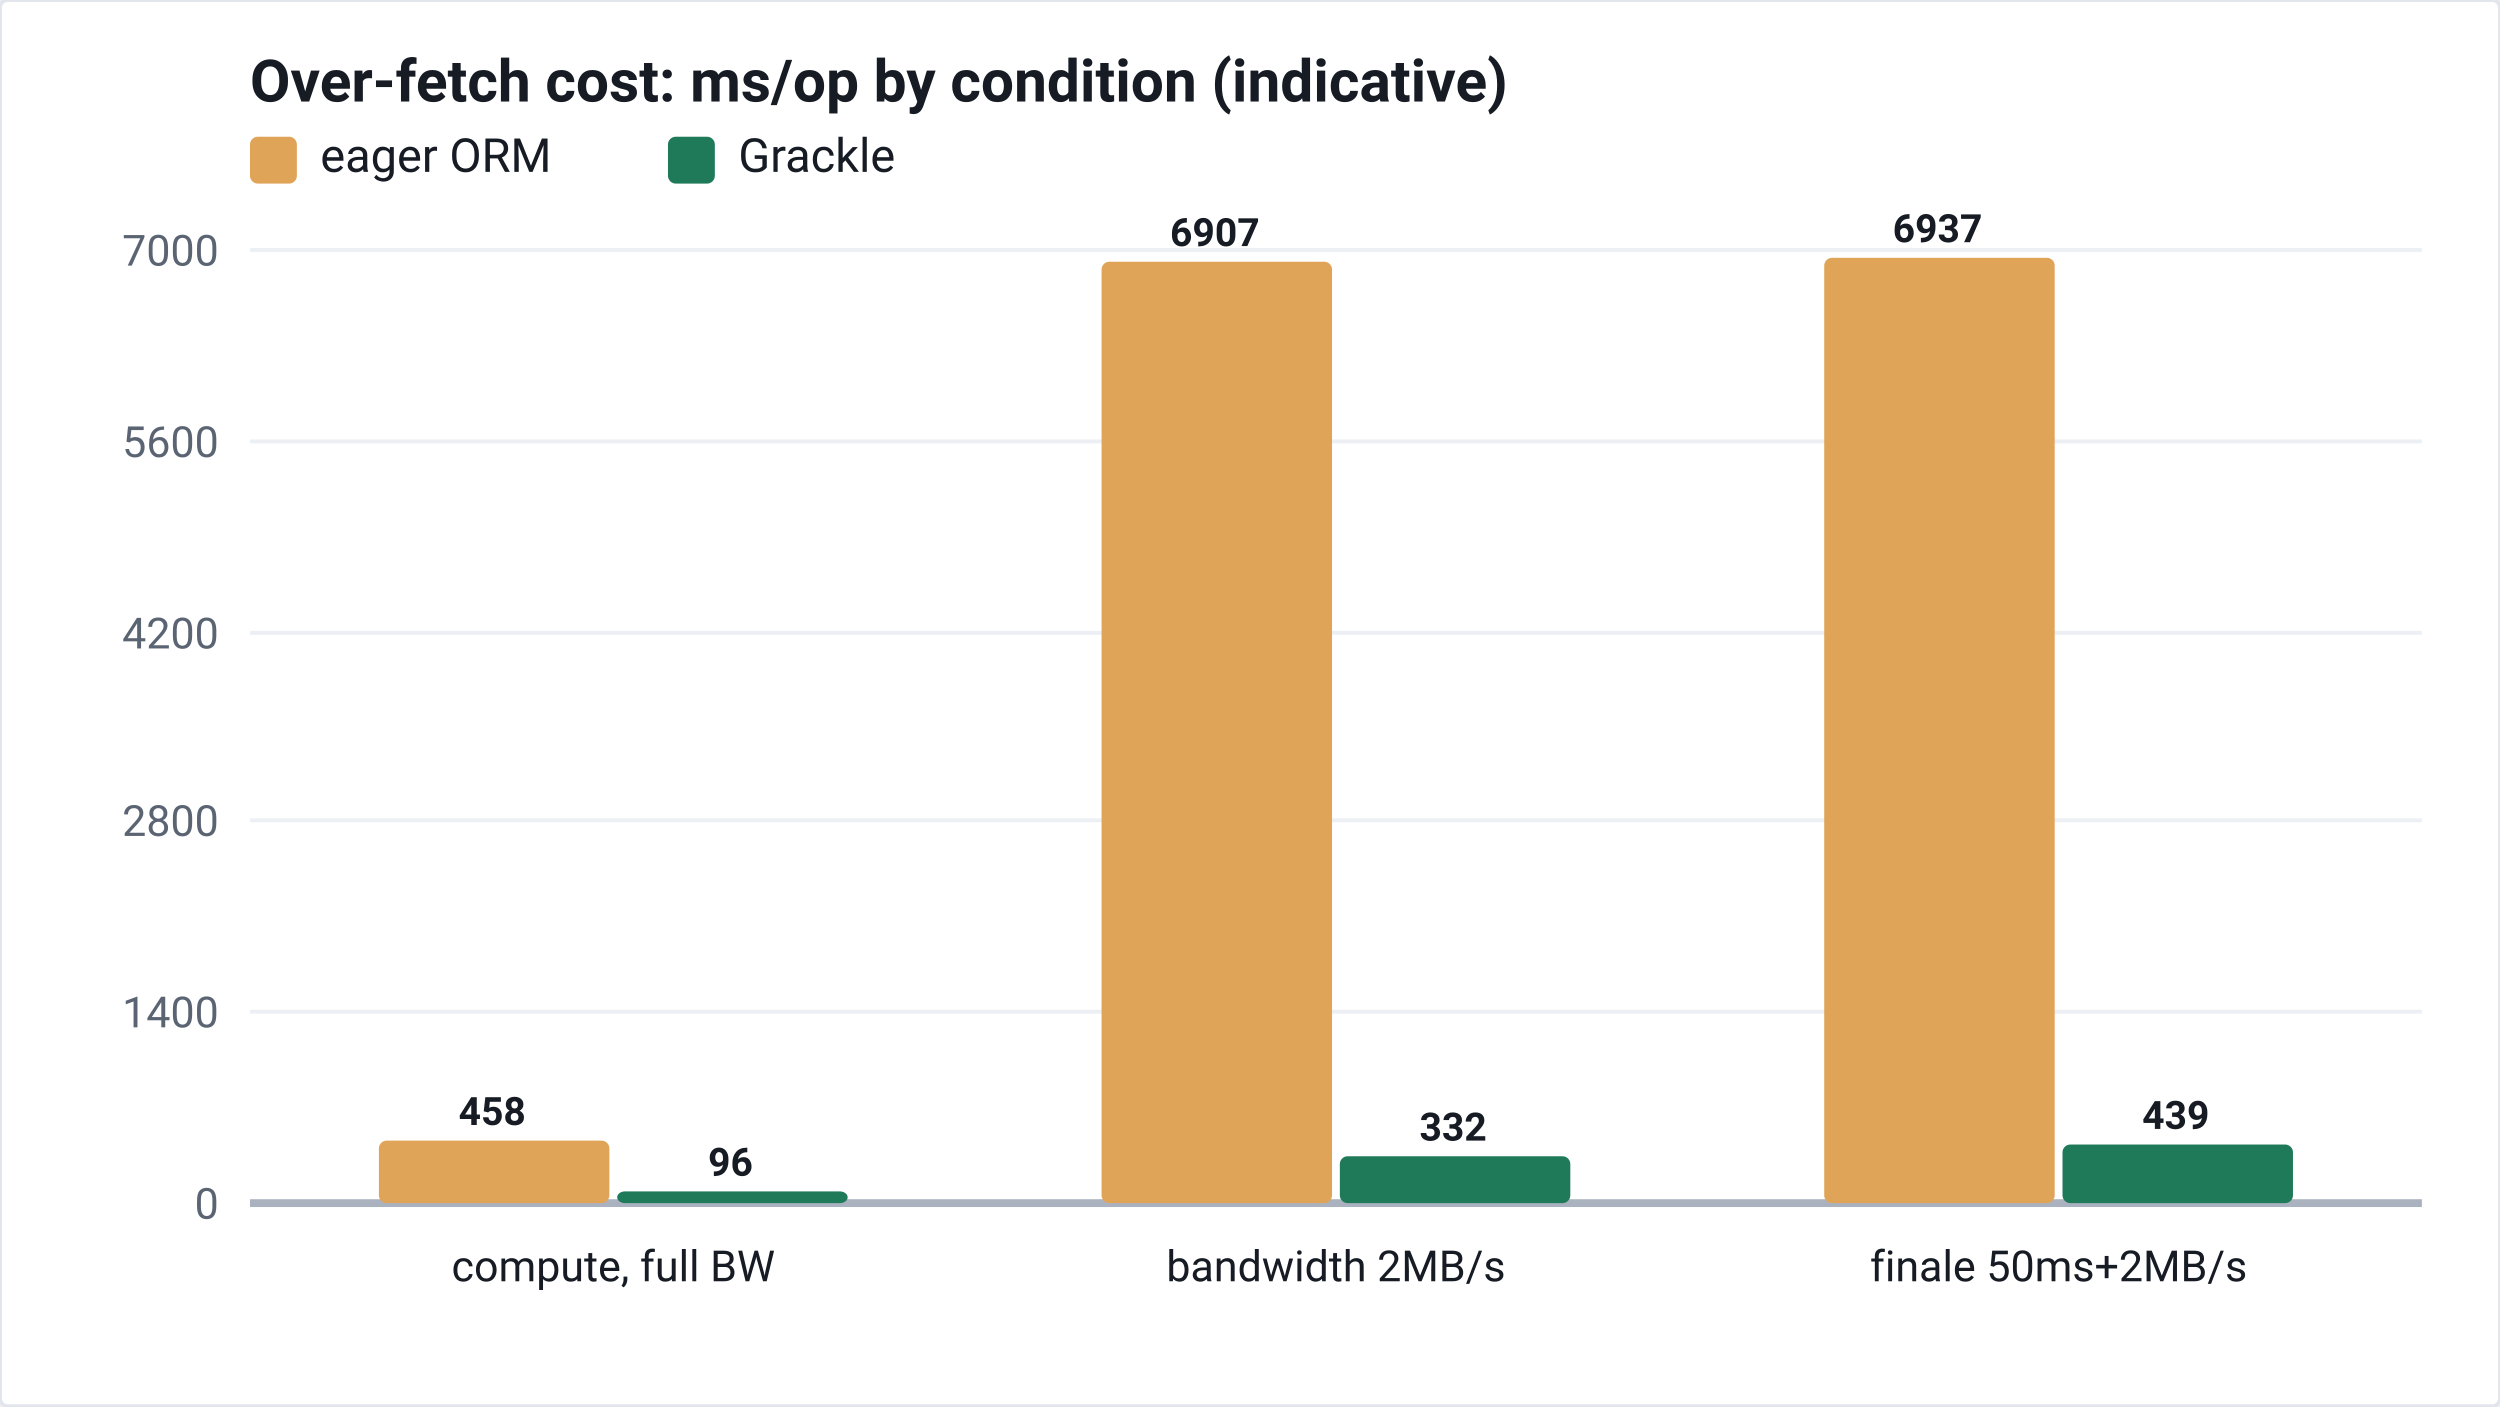
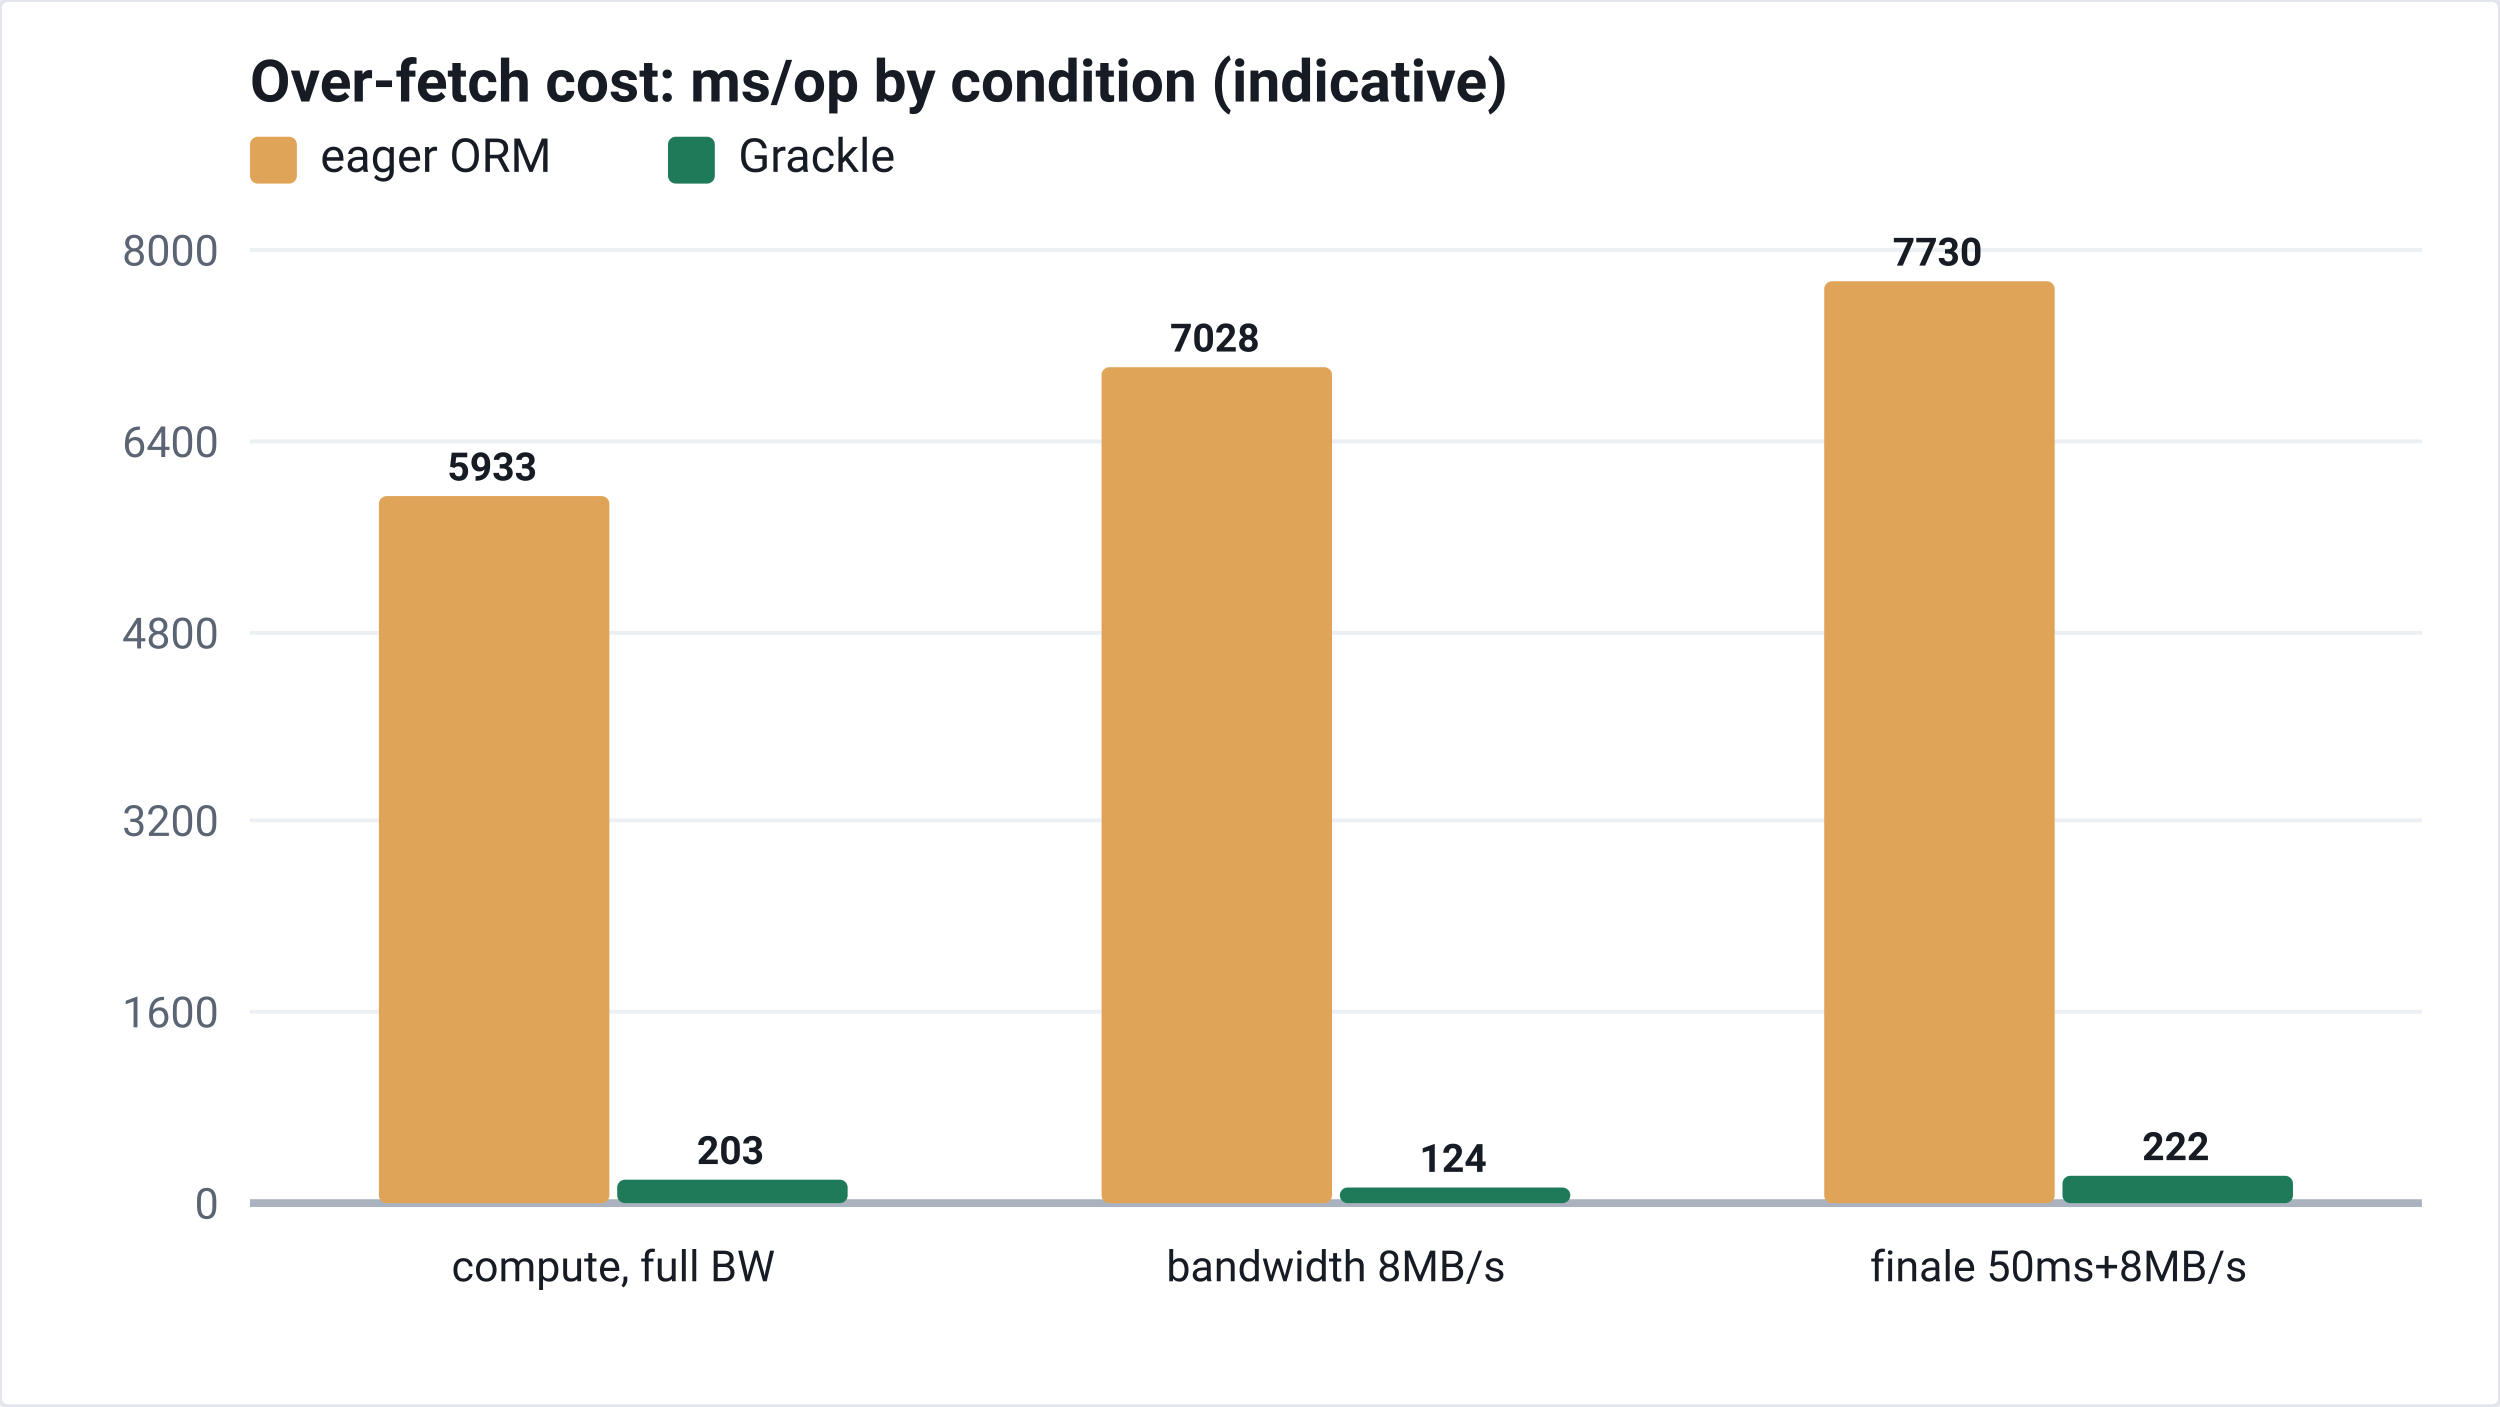
<svg xmlns="http://www.w3.org/2000/svg" viewBox="0 0 640 360" width="640" height="360" font-family="ui-sans-serif, system-ui, -apple-system, Segoe UI, Roboto, sans-serif">
  <rect x="0" y="0" width="640" height="360" rx="2" fill="#ffffff" stroke="#e2e6ec" />
  <text x="64" y="26" text-anchor="start" font-size="15" fill="#161b24" font-weight="600">Over-fetch cost: ms/op by condition (indicative)</text>
  <rect x="64" y="35" width="12" height="12" rx="2" fill="#e0a458" />
  <text x="82" y="44" text-anchor="start" font-size="12" fill="#161b24">eager ORM</text>
  <rect x="171" y="35" width="12" height="12" rx="2" fill="#1f7a5a" />
  <text x="189" y="44" text-anchor="start" font-size="12" fill="#161b24">Grackle</text>
  <line x1="64" y1="308" x2="620" y2="308" stroke="#eceff3" stroke-width="1" />
  <text x="56" y="312" text-anchor="end" font-size="11" fill="#5b6472">0</text>
  <line x1="64" y1="259" x2="620" y2="259" stroke="#eceff3" stroke-width="1" />
-   <text x="56" y="263" text-anchor="end" font-size="11" fill="#5b6472">1400</text>
+   <text x="56" y="263" text-anchor="end" font-size="11" fill="#5b6472">1600</text>
  <line x1="64" y1="210" x2="620" y2="210" stroke="#eceff3" stroke-width="1" />
-   <text x="56" y="214" text-anchor="end" font-size="11" fill="#5b6472">2800</text>
+   <text x="56" y="214" text-anchor="end" font-size="11" fill="#5b6472">3200</text>
  <line x1="64" y1="162" x2="620" y2="162" stroke="#eceff3" stroke-width="1" />
-   <text x="56" y="166" text-anchor="end" font-size="11" fill="#5b6472">4200</text>
+   <text x="56" y="166" text-anchor="end" font-size="11" fill="#5b6472">4800</text>
  <line x1="64" y1="113" x2="620" y2="113" stroke="#eceff3" stroke-width="1" />
-   <text x="56" y="117" text-anchor="end" font-size="11" fill="#5b6472">5600</text>
+   <text x="56" y="117" text-anchor="end" font-size="11" fill="#5b6472">6400</text>
  <line x1="64" y1="64" x2="620" y2="64" stroke="#eceff3" stroke-width="1" />
-   <text x="56" y="68" text-anchor="end" font-size="11" fill="#5b6472">7000</text>
+   <text x="56" y="68" text-anchor="end" font-size="11" fill="#5b6472">8000</text>
  <line x1="64" y1="308" x2="620" y2="308" stroke="#aab2bf" stroke-width="2" />
-   <rect x="97" y="292" width="59" height="16" rx="2" fill="#e0a458" />
-   <text x="126" y="288" text-anchor="middle" font-size="10" fill="#161b24" font-weight="600">458</text>
-   <rect x="158" y="305" width="59" height="3" rx="2" fill="#1f7a5a" />
-   <text x="187" y="301" text-anchor="middle" font-size="10" fill="#161b24" font-weight="600">96</text>
+   <rect x="97" y="127" width="59" height="181" rx="2" fill="#e0a458" />
+   <text x="126" y="123" text-anchor="middle" font-size="10" fill="#161b24" font-weight="600">5933</text>
+   <rect x="158" y="302" width="59" height="6" rx="2" fill="#1f7a5a" />
+   <text x="187" y="298" text-anchor="middle" font-size="10" fill="#161b24" font-weight="600">203</text>
  <text x="157" y="328" text-anchor="middle" font-size="11" fill="#161b24">compute, full BW</text>
-   <rect x="282" y="67" width="59" height="241" rx="2" fill="#e0a458" />
-   <text x="311" y="63" text-anchor="middle" font-size="10" fill="#161b24" font-weight="600">6907</text>
-   <rect x="343" y="296" width="59" height="12" rx="2" fill="#1f7a5a" />
-   <text x="372" y="292" text-anchor="middle" font-size="10" fill="#161b24" font-weight="600">332</text>
-   <text x="342" y="328" text-anchor="middle" font-size="11" fill="#161b24">bandwidth 2MB/s</text>
-   <rect x="467" y="66" width="59" height="242" rx="2" fill="#e0a458" />
-   <text x="496" y="62" text-anchor="middle" font-size="10" fill="#161b24" font-weight="600">6937</text>
-   <rect x="528" y="293" width="59" height="15" rx="2" fill="#1f7a5a" />
-   <text x="557" y="289" text-anchor="middle" font-size="10" fill="#161b24" font-weight="600">439</text>
-   <text x="527" y="328" text-anchor="middle" font-size="11" fill="#161b24">finale 50ms+2MB/s</text>
+   <rect x="282" y="94" width="59" height="214" rx="2" fill="#e0a458" />
+   <text x="311" y="90" text-anchor="middle" font-size="10" fill="#161b24" font-weight="600">7028</text>
+   <rect x="343" y="304" width="59" height="4" rx="2" fill="#1f7a5a" />
+   <text x="372" y="300" text-anchor="middle" font-size="10" fill="#161b24" font-weight="600">124</text>
+   <text x="342" y="328" text-anchor="middle" font-size="11" fill="#161b24">bandwidth 8MB/s</text>
+   <rect x="467" y="72" width="59" height="236" rx="2" fill="#e0a458" />
+   <text x="496" y="68" text-anchor="middle" font-size="10" fill="#161b24" font-weight="600">7730</text>
+   <rect x="528" y="301" width="59" height="7" rx="2" fill="#1f7a5a" />
+   <text x="557" y="297" text-anchor="middle" font-size="10" fill="#161b24" font-weight="600">222</text>
+   <text x="527" y="328" text-anchor="middle" font-size="11" fill="#161b24">finale 50ms+8MB/s</text>
</svg>
